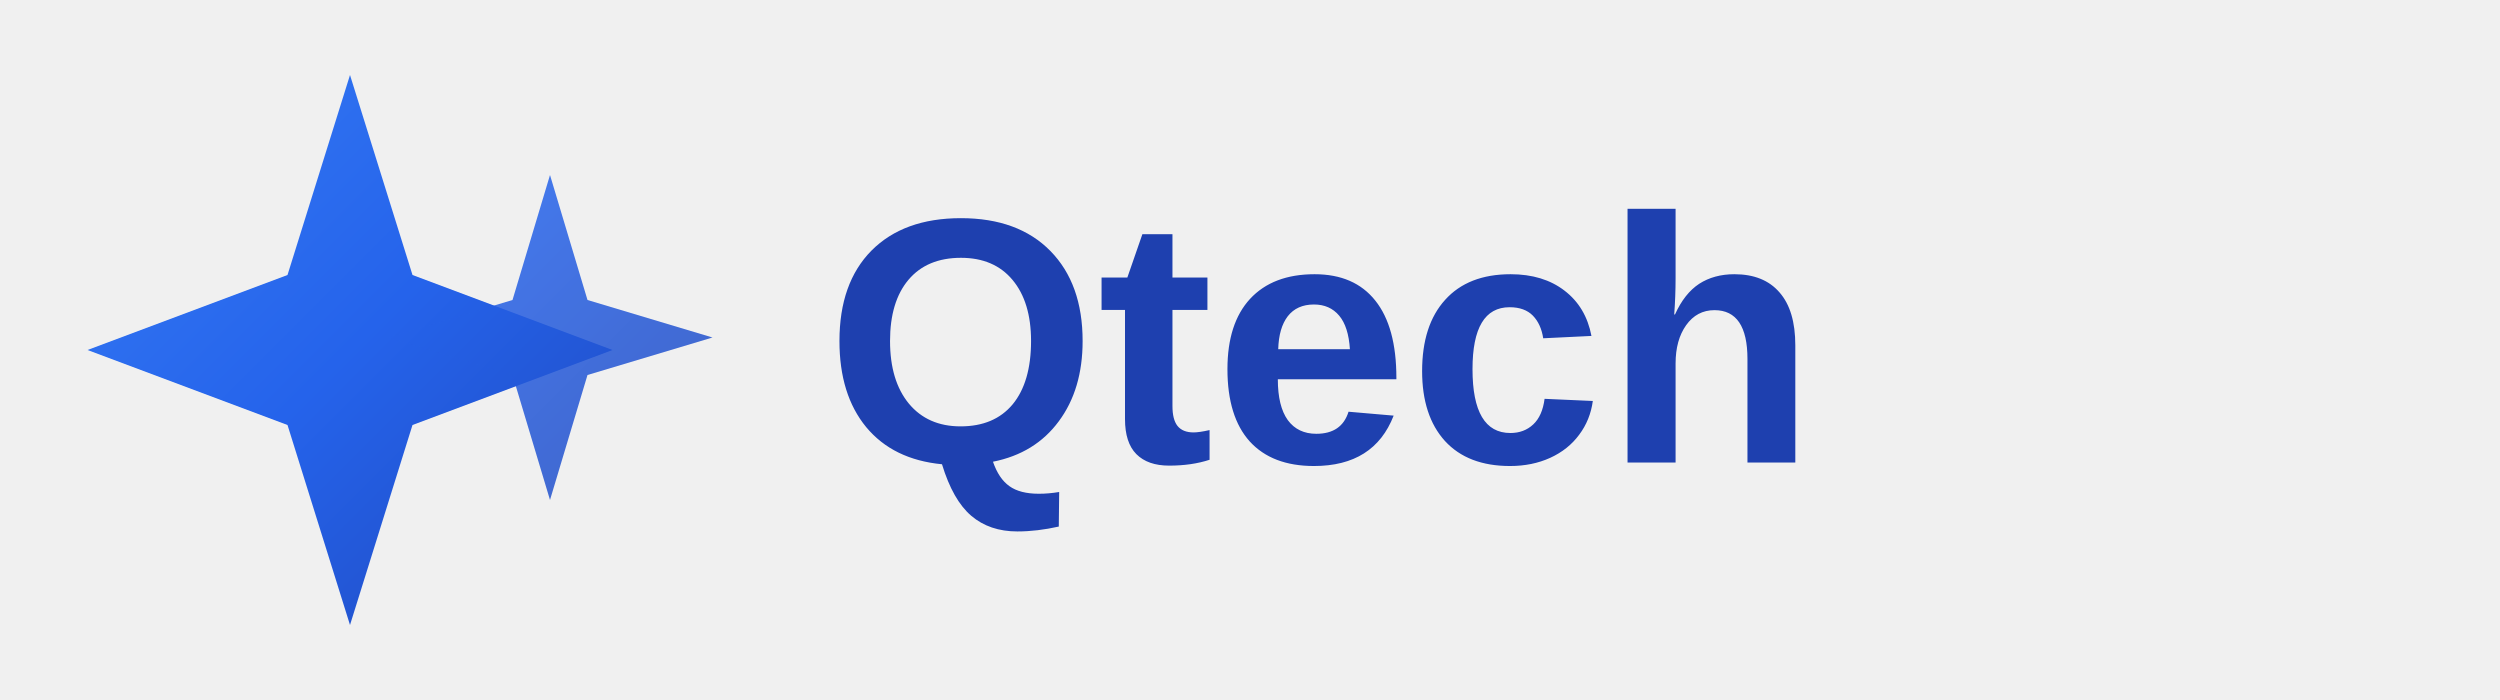
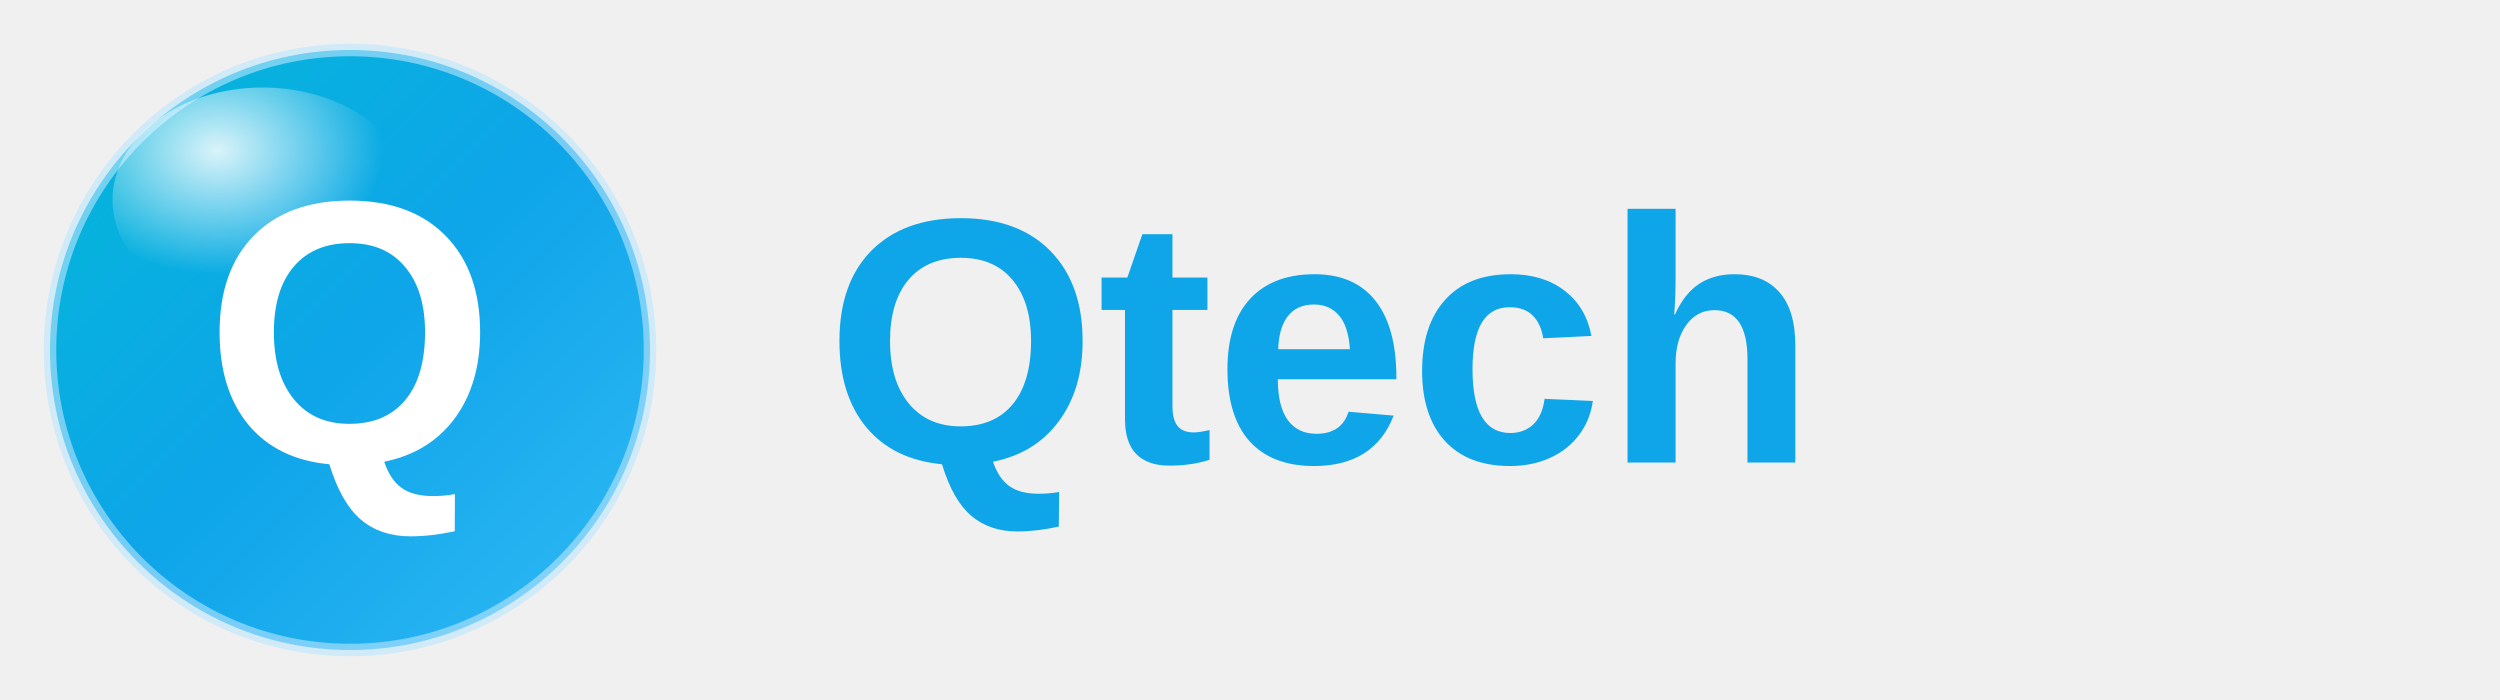
<svg xmlns="http://www.w3.org/2000/svg" width="200" height="56" viewBox="0 0 200 56" fill="none">
  <defs>
    <linearGradient id="lg" x1="0" y1="0" x2="56" y2="56" gradientUnits="userSpaceOnUse">
-       <stop offset="0" stop-color="#3b82f6" />
-       <stop offset="0.5" stop-color="#2563eb" />
-       <stop offset="1" stop-color="#1e40af" />
+       <stop offset="0" stop-color="#00BCD4" />
+       <stop offset="0.5" stop-color="#0EA5E9" />
+       <stop offset="1" stop-color="#38BDF8" />
    </linearGradient>
+     <radialGradient id="sh" cx="0.35" cy="0.28" r="0.55">
+       <stop offset="0" stop-color="#ffffff" stop-opacity="0.85" />
+       <stop offset="1" stop-color="#ffffff" stop-opacity="0" />
+     </radialGradient>
  </defs>
-   <path d="M28 6 L33 22 L49 28 L33 34 L28 50 L23 34 L7 28 L23 22 Z" fill="url(#lg)" />
-   <path d="M44 14 L47 24 L57 27 L47 30 L44 40 L41 30 L31 27 L41 24 Z" fill="url(#lg)" opacity="0.85" />
-   <text x="66" y="37" font-family="Arial, Helvetica, sans-serif" font-size="28" font-weight="800" fill="#1e40af">Qtech</text>
+   <circle cx="28" cy="28" r="24" fill="url(#lg)" />
+   <circle cx="28" cy="28" r="24" fill="none" stroke="#bae6fd" stroke-opacity="0.6" stroke-width="1" />
+   <ellipse cx="21" cy="16" rx="12" ry="9" fill="url(#sh)" />
+   <text x="28" y="37" text-anchor="middle" font-family="Arial, Helvetica, sans-serif" font-size="30" font-weight="800" fill="#ffffff">Q</text>
+   <text x="66" y="37" font-family="Arial, Helvetica, sans-serif" font-size="28" font-weight="800" fill="#0EA5E9">Qtech</text>
</svg>
